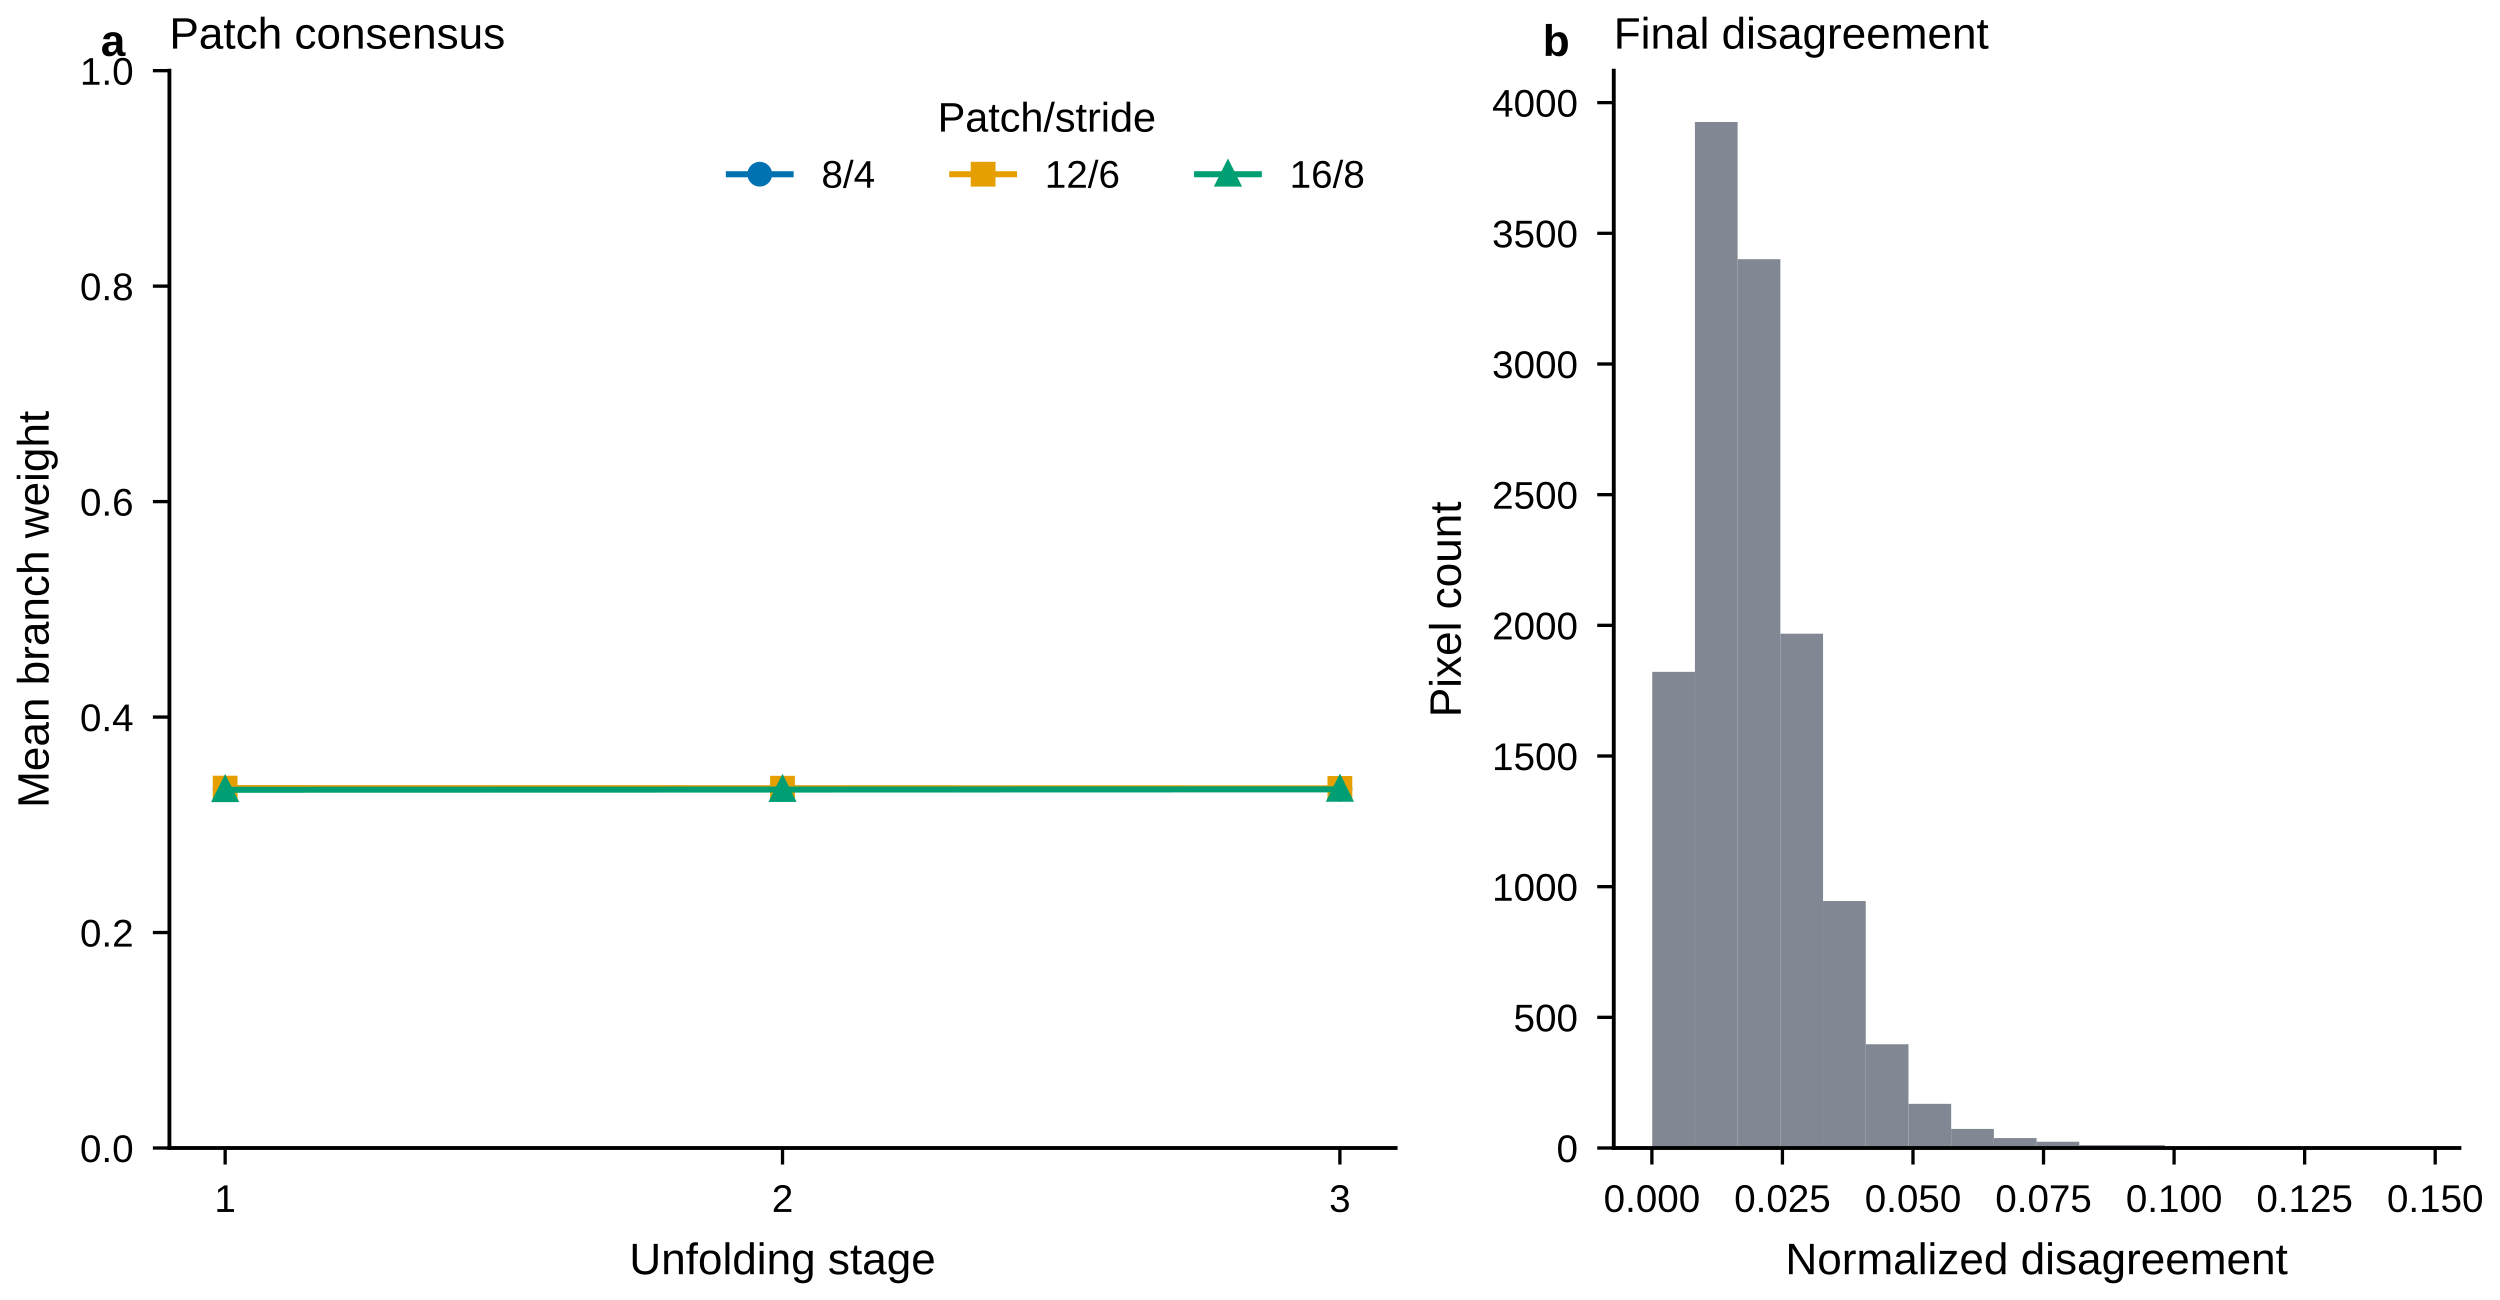
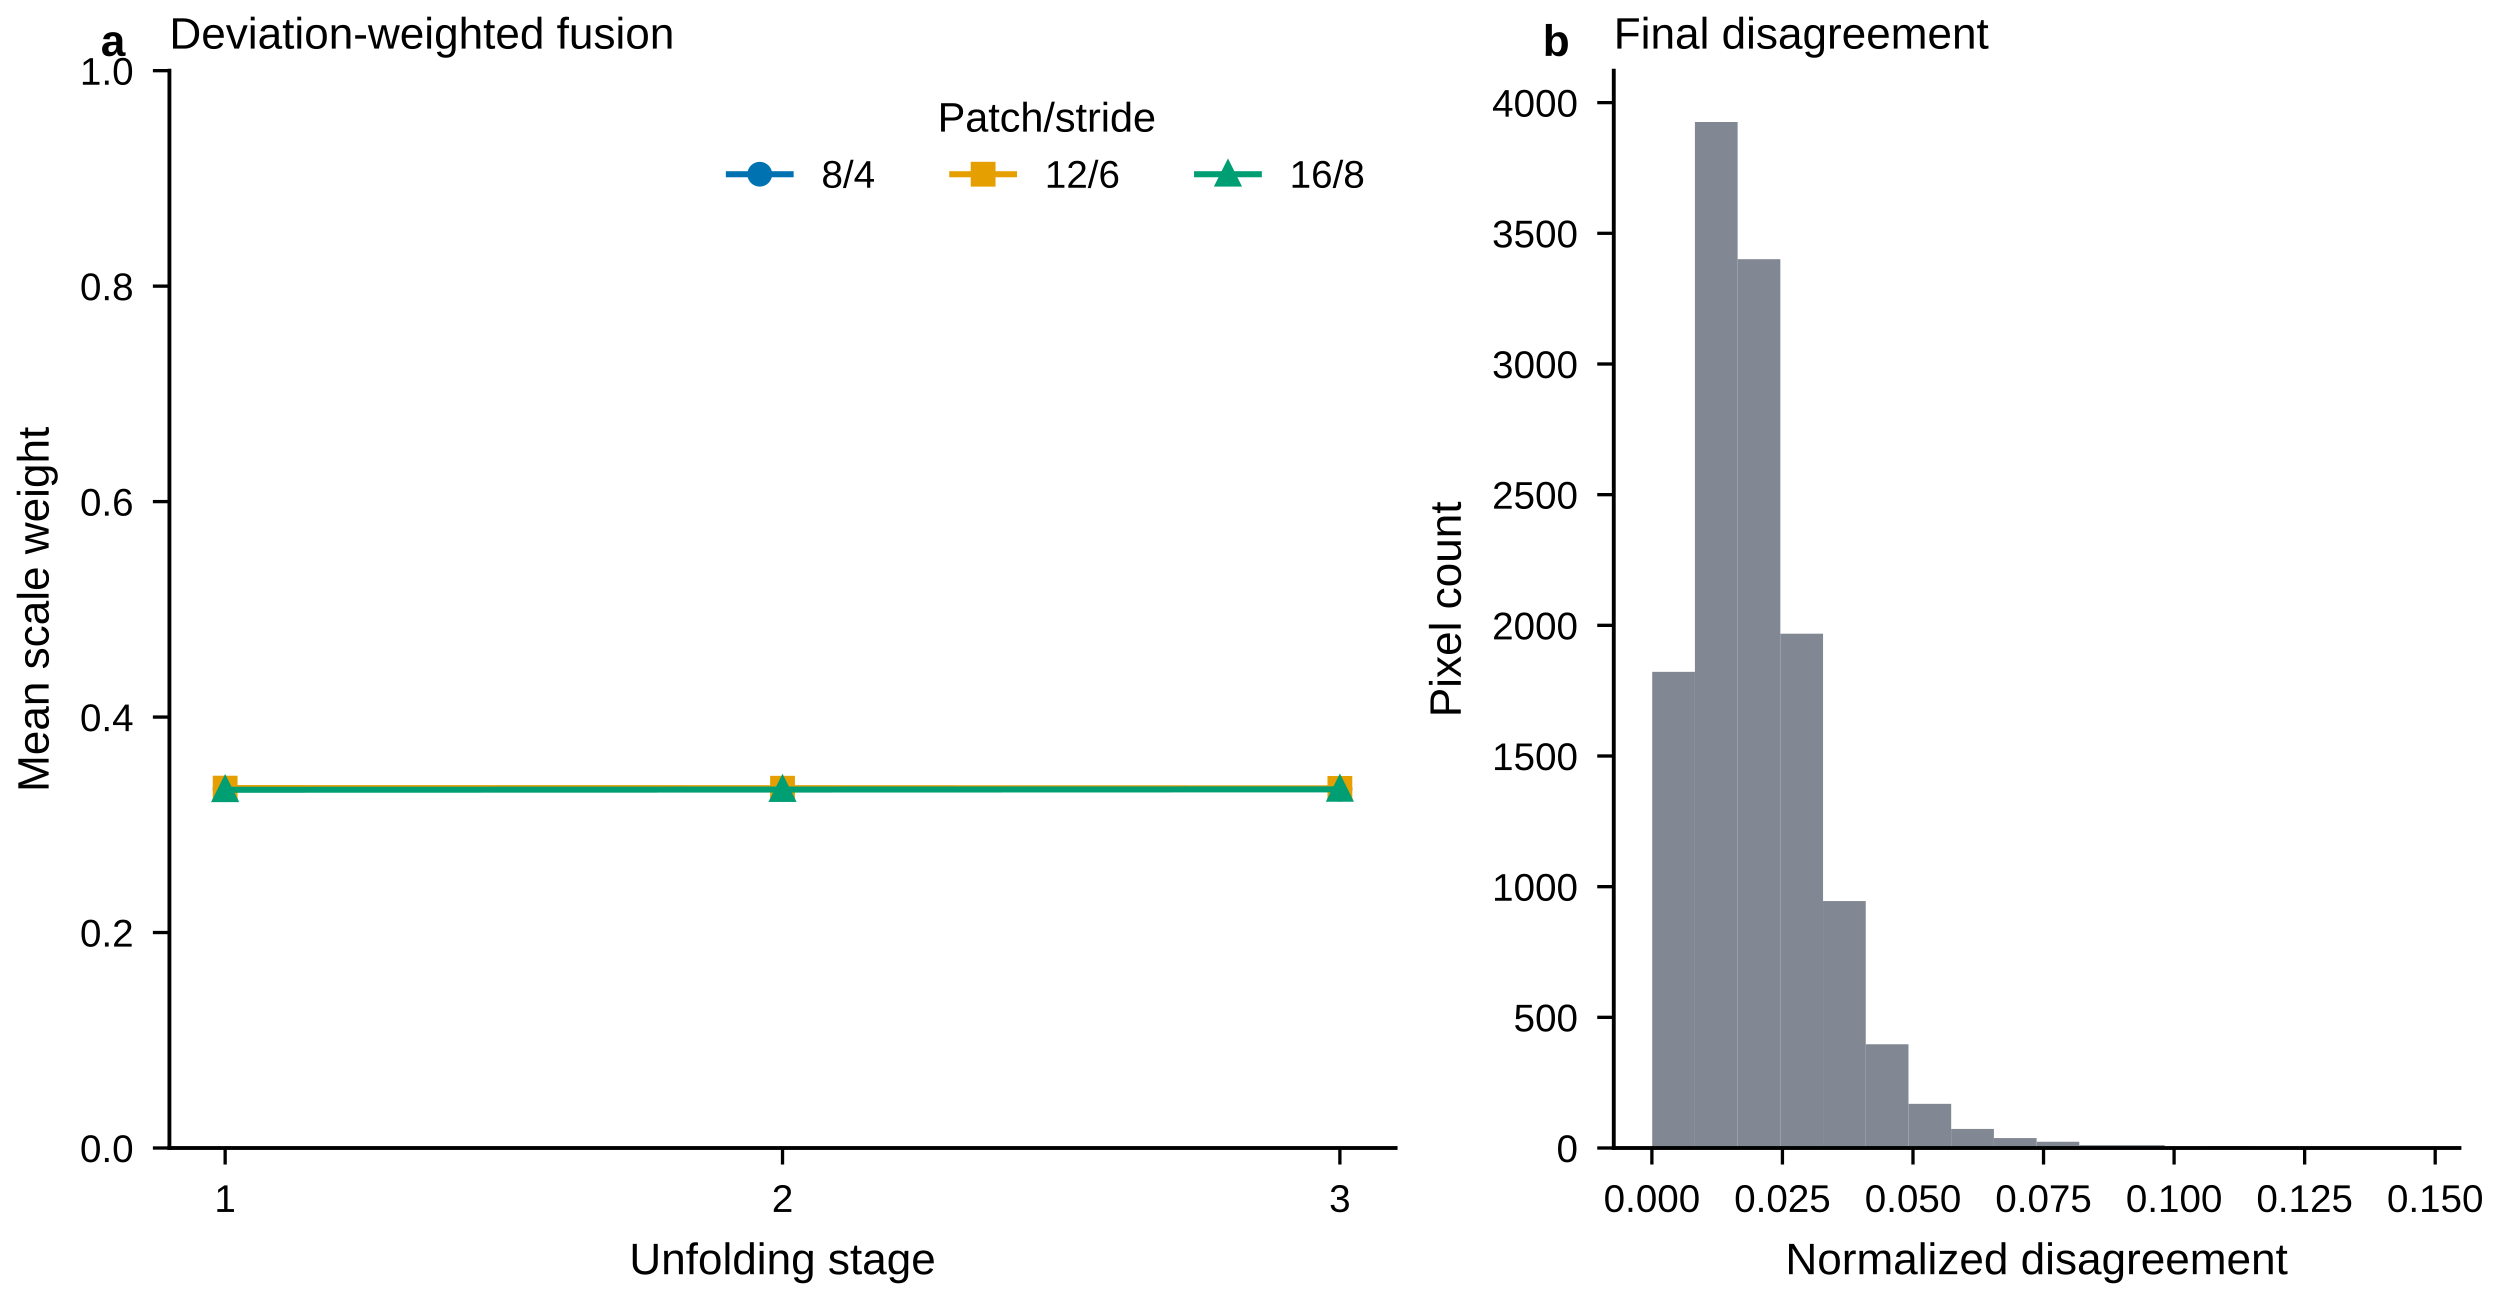
<svg xmlns="http://www.w3.org/2000/svg" xmlns:xlink="http://www.w3.org/1999/xlink" width="453.6pt" height="235.872pt" viewBox="0 0 453.6 235.872" version="1.1">
  <defs>
    <style type="text/css">*{stroke-linejoin: round; stroke-linecap: butt}</style>
  </defs>
  <g id="figure_1">
    <g id="patch_1">
-       <path d="M 0 235.872  L 453.6 235.872  L 453.6 0  L 0 0  z " style="fill: #ffffff" />
+       <path d="M 0 235.872 L 453.6 235.872 L 453.6 0 L 0 0 z " style="fill: #ffffff" />
    </g>
    <g id="axes_1">
      <g id="patch_2">
-         <path d="M 30.738 208.294  L 253.223 208.294  L 253.223 12.824  L 30.738 12.824  z " style="fill: #ffffff" />
+         <path d="M 30.738 208.294 L 253.223 208.294 L 253.223 12.824 L 30.738 12.824 z " style="fill: #ffffff" />
      </g>
      <g id="matplotlib.axis_1">
        <g id="xtick_1">
          <g id="line2d_1">
            <defs>
-               <path id="m55aee9050f" d="M 0 0  L 0 3  " style="stroke: #000000; stroke-width: 0.6" />
+               <path id="m255bd01021" d="M 0 0 L 0 3 " style="stroke: #000000; stroke-width: 0.6" />
            </defs>
            <g>
-               <use xlink:href="#m55aee9050f" x="40.851" y="208.294" style="stroke: #000000; stroke-width: 0.6" />
+               <use xlink:href="#m255bd01021" x="40.851" y="208.294" style="stroke: #000000; stroke-width: 0.6" />
            </g>
          </g>
          <g id="text_1">
            <text style="font-size: 7px; font-family: 'Arial', 'Helvetica', 'DejaVu Sans', sans-serif; text-anchor: middle" x="40.851" y="219.891" transform="rotate(-0 40.85116 219.8906)">1</text>
          </g>
        </g>
        <g id="xtick_2">
          <g id="line2d_2">
            <g>
-               <use xlink:href="#m55aee9050f" x="141.981" y="208.294" style="stroke: #000000; stroke-width: 0.6" />
+               <use xlink:href="#m255bd01021" x="141.981" y="208.294" style="stroke: #000000; stroke-width: 0.6" />
            </g>
          </g>
          <g id="text_2">
            <text style="font-size: 7px; font-family: 'Arial', 'Helvetica', 'DejaVu Sans', sans-serif; text-anchor: middle" x="141.981" y="219.891" transform="rotate(-0 141.9807 219.8906)">2</text>
          </g>
        </g>
        <g id="xtick_3">
          <g id="line2d_3">
            <g>
-               <use xlink:href="#m55aee9050f" x="243.11" y="208.294" style="stroke: #000000; stroke-width: 0.6" />
+               <use xlink:href="#m255bd01021" x="243.11" y="208.294" style="stroke: #000000; stroke-width: 0.6" />
            </g>
          </g>
          <g id="text_3">
            <text style="font-size: 7px; font-family: 'Arial', 'Helvetica', 'DejaVu Sans', sans-serif; text-anchor: middle" x="243.11" y="219.891" transform="rotate(-0 243.1102 219.8906)">3</text>
          </g>
        </g>
        <g id="text_4">
          <text style="font-size: 8px; font-family: 'Arial', 'Helvetica', 'DejaVu Sans', sans-serif; text-anchor: middle" x="141.981" y="231.188" transform="rotate(-0 141.9807 231.188)">Unfolding stage</text>
        </g>
      </g>
      <g id="matplotlib.axis_2">
        <g id="ytick_1">
          <g id="line2d_4">
            <defs>
-               <path id="m6688499bc4" d="M 0 0  L -3 0  " style="stroke: #000000; stroke-width: 0.6" />
+               <path id="m4dd7beddcb" d="M 0 0 L -3 0 " style="stroke: #000000; stroke-width: 0.6" />
            </defs>
            <g>
-               <use xlink:href="#m6688499bc4" x="30.738" y="208.294" style="stroke: #000000; stroke-width: 0.6" />
+               <use xlink:href="#m4dd7beddcb" x="30.738" y="208.294" style="stroke: #000000; stroke-width: 0.6" />
            </g>
          </g>
          <g id="text_5">
            <text style="font-size: 7px; font-family: 'Arial', 'Helvetica', 'DejaVu Sans', sans-serif; text-anchor: end" x="24.238" y="210.843" transform="rotate(-0 24.23821 210.8426)">0.0</text>
          </g>
        </g>
        <g id="ytick_2">
          <g id="line2d_5">
            <g>
-               <use xlink:href="#m6688499bc4" x="30.738" y="169.2" style="stroke: #000000; stroke-width: 0.6" />
+               <use xlink:href="#m4dd7beddcb" x="30.738" y="169.2" style="stroke: #000000; stroke-width: 0.6" />
            </g>
          </g>
          <g id="text_6">
            <text style="font-size: 7px; font-family: 'Arial', 'Helvetica', 'DejaVu Sans', sans-serif; text-anchor: end" x="24.238" y="171.749" transform="rotate(-0 24.23821 171.7486)">0.2</text>
          </g>
        </g>
        <g id="ytick_3">
          <g id="line2d_6">
            <g>
-               <use xlink:href="#m6688499bc4" x="30.738" y="130.106" style="stroke: #000000; stroke-width: 0.6" />
+               <use xlink:href="#m4dd7beddcb" x="30.738" y="130.106" style="stroke: #000000; stroke-width: 0.6" />
            </g>
          </g>
          <g id="text_7">
            <text style="font-size: 7px; font-family: 'Arial', 'Helvetica', 'DejaVu Sans', sans-serif; text-anchor: end" x="24.238" y="132.655" transform="rotate(-0 24.23821 132.6546)">0.4</text>
          </g>
        </g>
        <g id="ytick_4">
          <g id="line2d_7">
            <g>
-               <use xlink:href="#m6688499bc4" x="30.738" y="91.012" style="stroke: #000000; stroke-width: 0.6" />
+               <use xlink:href="#m4dd7beddcb" x="30.738" y="91.012" style="stroke: #000000; stroke-width: 0.6" />
            </g>
          </g>
          <g id="text_8">
            <text style="font-size: 7px; font-family: 'Arial', 'Helvetica', 'DejaVu Sans', sans-serif; text-anchor: end" x="24.238" y="93.561" transform="rotate(-0 24.23821 93.56055)">0.6</text>
          </g>
        </g>
        <g id="ytick_5">
          <g id="line2d_8">
            <g>
-               <use xlink:href="#m6688499bc4" x="30.738" y="51.918" style="stroke: #000000; stroke-width: 0.6" />
+               <use xlink:href="#m4dd7beddcb" x="30.738" y="51.918" style="stroke: #000000; stroke-width: 0.6" />
            </g>
          </g>
          <g id="text_9">
            <text style="font-size: 7px; font-family: 'Arial', 'Helvetica', 'DejaVu Sans', sans-serif; text-anchor: end" x="24.238" y="54.467" transform="rotate(-0 24.23821 54.46655)">0.8</text>
          </g>
        </g>
        <g id="ytick_6">
          <g id="line2d_9">
            <g>
-               <use xlink:href="#m6688499bc4" x="30.738" y="12.824" style="stroke: #000000; stroke-width: 0.6" />
+               <use xlink:href="#m4dd7beddcb" x="30.738" y="12.824" style="stroke: #000000; stroke-width: 0.6" />
            </g>
          </g>
          <g id="text_10">
            <text style="font-size: 7px; font-family: 'Arial', 'Helvetica', 'DejaVu Sans', sans-serif; text-anchor: end" x="24.238" y="15.373" transform="rotate(-0 24.23821 15.37255)">1.0</text>
          </g>
        </g>
        <g id="text_11">
-           <text style="font-size: 8px; font-family: 'Arial', 'Helvetica', 'DejaVu Sans', sans-serif; text-anchor: middle" x="8.824" y="110.559" transform="rotate(-90 8.824459 110.5595)">Mean branch weight</text>
+           <text style="font-size: 8px; font-family: 'Arial', 'Helvetica', 'DejaVu Sans', sans-serif; text-anchor: middle" x="8.824" y="110.559" transform="rotate(-90 8.824459 110.5595)">Mean scale weight</text>
        </g>
      </g>
      <g id="line2d_10">
-         <path d="M 40.851 143.122  L 141.981 143.143  L 243.11 143.153  " clip-path="url(#p6f4a858daa)" style="fill: none; stroke: #0072b2; stroke-width: 1.1; stroke-linecap: square" />
+         <path d="M 40.851 143.122 L 141.981 143.143 L 243.11 143.153 " clip-path="url(#p43cc44efb7)" style="fill: none; stroke: #0072b2; stroke-width: 1.1; stroke-linecap: square" />
        <defs>
-           <path id="m2706cd78dd" d="M 0 1.75  C 0.464 1.75 0.909 1.566 1.237 1.237  C 1.566 0.909 1.75 0.464 1.75 0  C 1.75 -0.464 1.566 -0.909 1.237 -1.237  C 0.909 -1.566 0.464 -1.75 0 -1.75  C -0.464 -1.75 -0.909 -1.566 -1.237 -1.237  C -1.566 -0.909 -1.75 -0.464 -1.75 0  C -1.75 0.464 -1.566 0.909 -1.237 1.237  C -0.909 1.566 -0.464 1.75 0 1.75  z " style="stroke: #0072b2" />
+           <path id="md9ca6fac15" d="M 0 1.75 C 0.464 1.75 0.909 1.566 1.237 1.237 C 1.566 0.909 1.75 0.464 1.75 0 C 1.75 -0.464 1.566 -0.909 1.237 -1.237 C 0.909 -1.566 0.464 -1.75 0 -1.75 C -0.464 -1.75 -0.909 -1.566 -1.237 -1.237 C -1.566 -0.909 -1.75 -0.464 -1.75 0 C -1.75 0.464 -1.566 0.909 -1.237 1.237 C -0.909 1.566 -0.464 1.75 0 1.75 z " style="stroke: #0072b2" />
        </defs>
-         <g clip-path="url(#p6f4a858daa)">
-           <use xlink:href="#m2706cd78dd" x="40.851" y="143.122" style="fill: #0072b2; stroke: #0072b2" />
-           <use xlink:href="#m2706cd78dd" x="141.981" y="143.143" style="fill: #0072b2; stroke: #0072b2" />
-           <use xlink:href="#m2706cd78dd" x="243.11" y="143.153" style="fill: #0072b2; stroke: #0072b2" />
+         <g clip-path="url(#p43cc44efb7)">
+           <use xlink:href="#md9ca6fac15" x="40.851" y="143.122" style="fill: #0072b2; stroke: #0072b2" />
+           <use xlink:href="#md9ca6fac15" x="141.981" y="143.143" style="fill: #0072b2; stroke: #0072b2" />
+           <use xlink:href="#md9ca6fac15" x="243.11" y="143.153" style="fill: #0072b2; stroke: #0072b2" />
        </g>
      </g>
      <g id="line2d_11">
-         <path d="M 40.851 142.996  L 141.981 143.014  L 243.11 143.043  " clip-path="url(#p6f4a858daa)" style="fill: none; stroke: #e69f00; stroke-width: 1.1; stroke-linecap: square" />
+         <path d="M 40.851 142.996 L 141.981 143.014 L 243.11 143.043 " clip-path="url(#p43cc44efb7)" style="fill: none; stroke: #e69f00; stroke-width: 1.1; stroke-linecap: square" />
        <defs>
-           <path id="m4f323bee2e" d="M -1.75 1.75  L 1.75 1.75  L 1.75 -1.75  L -1.75 -1.75  z " style="stroke: #e69f00; stroke-linejoin: miter" />
+           <path id="m8fad83a097" d="M -1.75 1.75 L 1.75 1.75 L 1.75 -1.75 L -1.75 -1.75 z " style="stroke: #e69f00; stroke-linejoin: miter" />
        </defs>
-         <g clip-path="url(#p6f4a858daa)">
-           <use xlink:href="#m4f323bee2e" x="40.851" y="142.996" style="fill: #e69f00; stroke: #e69f00; stroke-linejoin: miter" />
-           <use xlink:href="#m4f323bee2e" x="141.981" y="143.014" style="fill: #e69f00; stroke: #e69f00; stroke-linejoin: miter" />
-           <use xlink:href="#m4f323bee2e" x="243.11" y="143.043" style="fill: #e69f00; stroke: #e69f00; stroke-linejoin: miter" />
+         <g clip-path="url(#p43cc44efb7)">
+           <use xlink:href="#m8fad83a097" x="40.851" y="142.996" style="fill: #e69f00; stroke: #e69f00; stroke-linejoin: miter" />
+           <use xlink:href="#m8fad83a097" x="141.981" y="143.014" style="fill: #e69f00; stroke: #e69f00; stroke-linejoin: miter" />
+           <use xlink:href="#m8fad83a097" x="243.11" y="143.043" style="fill: #e69f00; stroke: #e69f00; stroke-linejoin: miter" />
        </g>
      </g>
      <g id="line2d_12">
-         <path d="M 40.851 143.295  L 141.981 143.257  L 243.11 143.217  " clip-path="url(#p6f4a858daa)" style="fill: none; stroke: #009e73; stroke-width: 1.1; stroke-linecap: square" />
+         <path d="M 40.851 143.295 L 141.981 143.257 L 243.11 143.217 " clip-path="url(#p43cc44efb7)" style="fill: none; stroke: #009e73; stroke-width: 1.1; stroke-linecap: square" />
        <defs>
-           <path id="m06a6332b12" d="M 0 -1.75  L -1.75 1.75  L 1.75 1.75  z " style="stroke: #009e73; stroke-linejoin: miter" />
+           <path id="m6a9df90374" d="M 0 -1.75 L -1.75 1.75 L 1.75 1.75 z " style="stroke: #009e73; stroke-linejoin: miter" />
        </defs>
-         <g clip-path="url(#p6f4a858daa)">
-           <use xlink:href="#m06a6332b12" x="40.851" y="143.295" style="fill: #009e73; stroke: #009e73; stroke-linejoin: miter" />
-           <use xlink:href="#m06a6332b12" x="141.981" y="143.257" style="fill: #009e73; stroke: #009e73; stroke-linejoin: miter" />
-           <use xlink:href="#m06a6332b12" x="243.11" y="143.217" style="fill: #009e73; stroke: #009e73; stroke-linejoin: miter" />
+         <g clip-path="url(#p43cc44efb7)">
+           <use xlink:href="#m6a9df90374" x="40.851" y="143.295" style="fill: #009e73; stroke: #009e73; stroke-linejoin: miter" />
+           <use xlink:href="#m6a9df90374" x="141.981" y="143.257" style="fill: #009e73; stroke: #009e73; stroke-linejoin: miter" />
+           <use xlink:href="#m6a9df90374" x="243.11" y="143.217" style="fill: #009e73; stroke: #009e73; stroke-linejoin: miter" />
        </g>
      </g>
      <g id="patch_3">
-         <path d="M 30.738 208.294  L 30.738 12.824  " style="fill: none; stroke: #000000; stroke-width: 0.7; stroke-linejoin: miter; stroke-linecap: square" />
+         <path d="M 30.738 208.294 L 30.738 12.824 " style="fill: none; stroke: #000000; stroke-width: 0.7; stroke-linejoin: miter; stroke-linecap: square" />
      </g>
      <g id="patch_4">
-         <path d="M 30.738 208.294  L 253.223 208.294  " style="fill: none; stroke: #000000; stroke-width: 0.7; stroke-linejoin: miter; stroke-linecap: square" />
+         <path d="M 30.738 208.294 L 253.223 208.294 " style="fill: none; stroke: #000000; stroke-width: 0.7; stroke-linejoin: miter; stroke-linecap: square" />
      </g>
      <g id="text_12">
        <text style="font-weight: 700; font-size: 8px; font-family: 'Arial', 'Helvetica', 'DejaVu Sans', sans-serif; text-anchor: end" x="22.738" y="10.141" transform="rotate(-0 22.73821 10.14086)">a</text>
      </g>
      <g id="text_13">
-         <text style="font-size: 8px; font-family: 'Arial', 'Helvetica', 'DejaVu Sans', sans-serif; text-anchor: start" x="30.738" y="8.824" transform="rotate(-0 30.73821 8.824459)">Patch consensus</text>
+         <text style="font-size: 8px; font-family: 'Arial', 'Helvetica', 'DejaVu Sans', sans-serif; text-anchor: start" x="30.738" y="8.824" transform="rotate(-0 30.73821 8.824459)">Deviation-weighted fusion</text>
      </g>
      <g id="legend_1">
        <g id="text_14">
          <text style="font-size: 7.5px; font-family: 'Arial', 'Helvetica', 'DejaVu Sans', sans-serif; text-anchor: start" x="170.135" y="23.885" transform="rotate(-0 170.1355 23.88466)">Patch/stride</text>
        </g>
        <g id="line2d_13">
-           <path d="M 132.248 31.609  L 137.848 31.609  L 143.448 31.609  " style="fill: none; stroke: #0072b2; stroke-width: 1.1; stroke-linecap: square" />
+           <path d="M 132.248 31.609 L 137.848 31.609 L 143.448 31.609 " style="fill: none; stroke: #0072b2; stroke-width: 1.1; stroke-linecap: square" />
          <g>
-             <use xlink:href="#m2706cd78dd" x="137.848" y="31.609" style="fill: #0072b2; stroke: #0072b2" />
+             <use xlink:href="#md9ca6fac15" x="137.848" y="31.609" style="fill: #0072b2; stroke: #0072b2" />
          </g>
        </g>
        <g id="text_15">
          <text style="font-size: 7px; font-family: 'Arial', 'Helvetica', 'DejaVu Sans', sans-serif; text-anchor: start" x="149.048" y="34.059" transform="rotate(-0 149.0478 34.05922)">8/4</text>
        </g>
        <g id="line2d_14">
-           <path d="M 172.778 31.609  L 178.378 31.609  L 183.978 31.609  " style="fill: none; stroke: #e69f00; stroke-width: 1.1; stroke-linecap: square" />
+           <path d="M 172.778 31.609 L 178.378 31.609 L 183.978 31.609 " style="fill: none; stroke: #e69f00; stroke-width: 1.1; stroke-linecap: square" />
          <g>
-             <use xlink:href="#m4f323bee2e" x="178.378" y="31.609" style="fill: #e69f00; stroke: #e69f00; stroke-linejoin: miter" />
+             <use xlink:href="#m8fad83a097" x="178.378" y="31.609" style="fill: #e69f00; stroke: #e69f00; stroke-linejoin: miter" />
          </g>
        </g>
        <g id="text_16">
          <text style="font-size: 7px; font-family: 'Arial', 'Helvetica', 'DejaVu Sans', sans-serif; text-anchor: start" x="189.578" y="34.059" transform="rotate(-0 189.5778 34.05922)">12/6</text>
        </g>
        <g id="line2d_15">
-           <path d="M 217.2 31.609  L 222.8 31.609  L 228.4 31.609  " style="fill: none; stroke: #009e73; stroke-width: 1.1; stroke-linecap: square" />
+           <path d="M 217.2 31.609 L 222.8 31.609 L 228.4 31.609 " style="fill: none; stroke: #009e73; stroke-width: 1.1; stroke-linecap: square" />
          <g>
-             <use xlink:href="#m06a6332b12" x="222.8" y="31.609" style="fill: #009e73; stroke: #009e73; stroke-linejoin: miter" />
+             <use xlink:href="#m6a9df90374" x="222.8" y="31.609" style="fill: #009e73; stroke: #009e73; stroke-linejoin: miter" />
          </g>
        </g>
        <g id="text_17">
          <text style="font-size: 7px; font-family: 'Arial', 'Helvetica', 'DejaVu Sans', sans-serif; text-anchor: start" x="234" y="34.059" transform="rotate(-0 234.0005 34.05922)">16/8</text>
        </g>
      </g>
    </g>
    <g id="axes_2">
      <g id="patch_5">
-         <path d="M 292.802 208.294  L 446.24 208.294  L 446.24 12.824  L 292.802 12.824  z " style="fill: #ffffff" />
+         <path d="M 292.802 208.294 L 446.24 208.294 L 446.24 12.824 L 292.802 12.824 z " style="fill: #ffffff" />
      </g>
      <g id="patch_6">
-         <path d="M 299.777 208.294  L 307.526 208.294  L 307.526 121.899  L 299.777 121.899  z " clip-path="url(#p183a2082d5)" style="fill: #6b7280; opacity: 0.85" />
+         <path d="M 299.777 208.294 L 307.526 208.294 L 307.526 121.899 L 299.777 121.899 z " clip-path="url(#pf212dbcebd)" style="fill: #6b7280; opacity: 0.85" />
      </g>
      <g id="patch_7">
-         <path d="M 307.526 208.294  L 315.275 208.294  L 315.275 22.133  L 307.526 22.133  z " clip-path="url(#p183a2082d5)" style="fill: #6b7280; opacity: 0.85" />
+         <path d="M 307.526 208.294 L 315.275 208.294 L 315.275 22.133 L 307.526 22.133 z " clip-path="url(#pf212dbcebd)" style="fill: #6b7280; opacity: 0.85" />
      </g>
      <g id="patch_8">
-         <path d="M 315.275 208.294  L 323.025 208.294  L 323.025 47.027  L 315.275 47.027  z " clip-path="url(#p183a2082d5)" style="fill: #6b7280; opacity: 0.85" />
+         <path d="M 315.275 208.294 L 323.025 208.294 L 323.025 47.027 L 315.275 47.027 z " clip-path="url(#pf212dbcebd)" style="fill: #6b7280; opacity: 0.85" />
      </g>
      <g id="patch_9">
-         <path d="M 323.025 208.294  L 330.774 208.294  L 330.774 114.976  L 323.025 114.976  z " clip-path="url(#p183a2082d5)" style="fill: #6b7280; opacity: 0.85" />
+         <path d="M 323.025 208.294 L 330.774 208.294 L 330.774 114.976 L 323.025 114.976 z " clip-path="url(#pf212dbcebd)" style="fill: #6b7280; opacity: 0.85" />
      </g>
      <g id="patch_10">
-         <path d="M 330.774 208.294  L 338.523 208.294  L 338.523 163.485  L 330.774 163.485  z " clip-path="url(#p183a2082d5)" style="fill: #6b7280; opacity: 0.85" />
+         <path d="M 330.774 208.294 L 338.523 208.294 L 338.523 163.485 L 330.774 163.485 z " clip-path="url(#pf212dbcebd)" style="fill: #6b7280; opacity: 0.85" />
      </g>
      <g id="patch_11">
-         <path d="M 338.523 208.294  L 346.273 208.294  L 346.273 189.47  L 338.523 189.47  z " clip-path="url(#p183a2082d5)" style="fill: #6b7280; opacity: 0.85" />
+         <path d="M 338.523 208.294 L 346.273 208.294 L 346.273 189.47 L 338.523 189.47 z " clip-path="url(#pf212dbcebd)" style="fill: #6b7280; opacity: 0.85" />
      </g>
      <g id="patch_12">
-         <path d="M 346.273 208.294  L 354.022 208.294  L 354.022 200.281  L 346.273 200.281  z " clip-path="url(#p183a2082d5)" style="fill: #6b7280; opacity: 0.85" />
+         <path d="M 346.273 208.294 L 354.022 208.294 L 354.022 200.281 L 346.273 200.281 z " clip-path="url(#pf212dbcebd)" style="fill: #6b7280; opacity: 0.85" />
      </g>
      <g id="patch_13">
-         <path d="M 354.022 208.294  L 361.772 208.294  L 361.772 204.833  L 354.022 204.833  z " clip-path="url(#p183a2082d5)" style="fill: #6b7280; opacity: 0.85" />
+         <path d="M 354.022 208.294 L 361.772 208.294 L 361.772 204.833 L 354.022 204.833 z " clip-path="url(#pf212dbcebd)" style="fill: #6b7280; opacity: 0.85" />
      </g>
      <g id="patch_14">
-         <path d="M 361.772 208.294  L 369.521 208.294  L 369.521 206.493  L 361.772 206.493  z " clip-path="url(#p183a2082d5)" style="fill: #6b7280; opacity: 0.85" />
+         <path d="M 361.772 208.294 L 369.521 208.294 L 369.521 206.493 L 361.772 206.493 z " clip-path="url(#pf212dbcebd)" style="fill: #6b7280; opacity: 0.85" />
      </g>
      <g id="patch_15">
-         <path d="M 369.521 208.294  L 377.27 208.294  L 377.27 207.156  L 369.521 207.156  z " clip-path="url(#p183a2082d5)" style="fill: #6b7280; opacity: 0.85" />
+         <path d="M 369.521 208.294 L 377.27 208.294 L 377.27 207.156 L 369.521 207.156 z " clip-path="url(#pf212dbcebd)" style="fill: #6b7280; opacity: 0.85" />
      </g>
      <g id="patch_16">
-         <path d="M 377.27 208.294  L 385.02 208.294  L 385.02 207.773  L 377.27 207.773  z " clip-path="url(#p183a2082d5)" style="fill: #6b7280; opacity: 0.85" />
+         <path d="M 377.27 208.294 L 385.02 208.294 L 385.02 207.773 L 377.27 207.773 z " clip-path="url(#pf212dbcebd)" style="fill: #6b7280; opacity: 0.85" />
      </g>
      <g id="patch_17">
-         <path d="M 385.02 208.294  L 392.769 208.294  L 392.769 207.773  L 385.02 207.773  z " clip-path="url(#p183a2082d5)" style="fill: #6b7280; opacity: 0.85" />
+         <path d="M 385.02 208.294 L 392.769 208.294 L 392.769 207.773 L 385.02 207.773 z " clip-path="url(#pf212dbcebd)" style="fill: #6b7280; opacity: 0.85" />
      </g>
      <g id="patch_18">
-         <path d="M 392.769 208.294  L 400.519 208.294  L 400.519 208.105  L 392.769 208.105  z " clip-path="url(#p183a2082d5)" style="fill: #6b7280; opacity: 0.85" />
+         <path d="M 392.769 208.294 L 400.519 208.294 L 400.519 208.105 L 392.769 208.105 z " clip-path="url(#pf212dbcebd)" style="fill: #6b7280; opacity: 0.85" />
      </g>
      <g id="patch_19">
-         <path d="M 400.519 208.294  L 408.268 208.294  L 408.268 208.01  L 400.519 208.01  z " clip-path="url(#p183a2082d5)" style="fill: #6b7280; opacity: 0.85" />
+         <path d="M 400.519 208.294 L 408.268 208.294 L 408.268 208.01 L 400.519 208.01 z " clip-path="url(#pf212dbcebd)" style="fill: #6b7280; opacity: 0.85" />
      </g>
      <g id="patch_20">
-         <path d="M 408.268 208.294  L 416.017 208.294  L 416.017 208.152  L 408.268 208.152  z " clip-path="url(#p183a2082d5)" style="fill: #6b7280; opacity: 0.85" />
+         <path d="M 408.268 208.294 L 416.017 208.294 L 416.017 208.152 L 408.268 208.152 z " clip-path="url(#pf212dbcebd)" style="fill: #6b7280; opacity: 0.85" />
      </g>
      <g id="patch_21">
-         <path d="M 416.017 208.294  L 423.767 208.294  L 423.767 208.247  L 416.017 208.247  z " clip-path="url(#p183a2082d5)" style="fill: #6b7280; opacity: 0.85" />
+         <path d="M 416.017 208.294 L 423.767 208.294 L 423.767 208.247 L 416.017 208.247 z " clip-path="url(#pf212dbcebd)" style="fill: #6b7280; opacity: 0.85" />
      </g>
      <g id="patch_22">
-         <path d="M 423.767 208.294  L 431.516 208.294  L 431.516 208.294  L 423.767 208.294  z " clip-path="url(#p183a2082d5)" style="fill: #6b7280; opacity: 0.85" />
+         <path d="M 423.767 208.294 L 431.516 208.294 L 431.516 208.294 L 423.767 208.294 z " clip-path="url(#pf212dbcebd)" style="fill: #6b7280; opacity: 0.85" />
      </g>
      <g id="patch_23">
-         <path d="M 431.516 208.294  L 439.266 208.294  L 439.266 208.247  L 431.516 208.247  z " clip-path="url(#p183a2082d5)" style="fill: #6b7280; opacity: 0.85" />
+         <path d="M 431.516 208.294 L 439.266 208.294 L 439.266 208.247 L 431.516 208.247 z " clip-path="url(#pf212dbcebd)" style="fill: #6b7280; opacity: 0.85" />
      </g>
      <g id="matplotlib.axis_3">
        <g id="xtick_4">
          <g id="line2d_16">
            <g>
-               <use xlink:href="#m55aee9050f" x="299.718" y="208.294" style="stroke: #000000; stroke-width: 0.6" />
+               <use xlink:href="#m255bd01021" x="299.718" y="208.294" style="stroke: #000000; stroke-width: 0.6" />
            </g>
          </g>
          <g id="text_18">
            <text style="font-size: 7px; font-family: 'Arial', 'Helvetica', 'DejaVu Sans', sans-serif; text-anchor: middle" x="299.718" y="219.891" transform="rotate(-0 299.7178 219.8906)">0.000</text>
          </g>
        </g>
        <g id="xtick_5">
          <g id="line2d_17">
            <g>
-               <use xlink:href="#m55aee9050f" x="323.405" y="208.294" style="stroke: #000000; stroke-width: 0.6" />
+               <use xlink:href="#m255bd01021" x="323.405" y="208.294" style="stroke: #000000; stroke-width: 0.6" />
            </g>
          </g>
          <g id="text_19">
            <text style="font-size: 7px; font-family: 'Arial', 'Helvetica', 'DejaVu Sans', sans-serif; text-anchor: middle" x="323.405" y="219.891" transform="rotate(-0 323.4051 219.8906)">0.025</text>
          </g>
        </g>
        <g id="xtick_6">
          <g id="line2d_18">
            <g>
-               <use xlink:href="#m55aee9050f" x="347.092" y="208.294" style="stroke: #000000; stroke-width: 0.6" />
+               <use xlink:href="#m255bd01021" x="347.092" y="208.294" style="stroke: #000000; stroke-width: 0.6" />
            </g>
          </g>
          <g id="text_20">
            <text style="font-size: 7px; font-family: 'Arial', 'Helvetica', 'DejaVu Sans', sans-serif; text-anchor: middle" x="347.092" y="219.891" transform="rotate(-0 347.0924 219.8906)">0.050</text>
          </g>
        </g>
        <g id="xtick_7">
          <g id="line2d_19">
            <g>
-               <use xlink:href="#m55aee9050f" x="370.78" y="208.294" style="stroke: #000000; stroke-width: 0.6" />
+               <use xlink:href="#m255bd01021" x="370.78" y="208.294" style="stroke: #000000; stroke-width: 0.6" />
            </g>
          </g>
          <g id="text_21">
            <text style="font-size: 7px; font-family: 'Arial', 'Helvetica', 'DejaVu Sans', sans-serif; text-anchor: middle" x="370.78" y="219.891" transform="rotate(-0 370.7797 219.8906)">0.075</text>
          </g>
        </g>
        <g id="xtick_8">
          <g id="line2d_20">
            <g>
-               <use xlink:href="#m55aee9050f" x="394.467" y="208.294" style="stroke: #000000; stroke-width: 0.6" />
+               <use xlink:href="#m255bd01021" x="394.467" y="208.294" style="stroke: #000000; stroke-width: 0.6" />
            </g>
          </g>
          <g id="text_22">
            <text style="font-size: 7px; font-family: 'Arial', 'Helvetica', 'DejaVu Sans', sans-serif; text-anchor: middle" x="394.467" y="219.891" transform="rotate(-0 394.467 219.8906)">0.100</text>
          </g>
        </g>
        <g id="xtick_9">
          <g id="line2d_21">
            <g>
-               <use xlink:href="#m55aee9050f" x="418.154" y="208.294" style="stroke: #000000; stroke-width: 0.6" />
+               <use xlink:href="#m255bd01021" x="418.154" y="208.294" style="stroke: #000000; stroke-width: 0.6" />
            </g>
          </g>
          <g id="text_23">
            <text style="font-size: 7px; font-family: 'Arial', 'Helvetica', 'DejaVu Sans', sans-serif; text-anchor: middle" x="418.154" y="219.891" transform="rotate(-0 418.1543 219.8906)">0.125</text>
          </g>
        </g>
        <g id="xtick_10">
          <g id="line2d_22">
            <g>
-               <use xlink:href="#m55aee9050f" x="441.842" y="208.294" style="stroke: #000000; stroke-width: 0.6" />
+               <use xlink:href="#m255bd01021" x="441.842" y="208.294" style="stroke: #000000; stroke-width: 0.6" />
            </g>
          </g>
          <g id="text_24">
            <text style="font-size: 7px; font-family: 'Arial', 'Helvetica', 'DejaVu Sans', sans-serif; text-anchor: middle" x="441.842" y="219.891" transform="rotate(-0 441.8416 219.8906)">0.150</text>
          </g>
        </g>
        <g id="text_25">
          <text style="font-size: 8px; font-family: 'Arial', 'Helvetica', 'DejaVu Sans', sans-serif; text-anchor: middle" x="369.521" y="231.188" transform="rotate(-0 369.521 231.188)">Normalized disagreement</text>
        </g>
      </g>
      <g id="matplotlib.axis_4">
        <g id="ytick_7">
          <g id="line2d_23">
            <g>
-               <use xlink:href="#m6688499bc4" x="292.802" y="208.294" style="stroke: #000000; stroke-width: 0.6" />
+               <use xlink:href="#m4dd7beddcb" x="292.802" y="208.294" style="stroke: #000000; stroke-width: 0.6" />
            </g>
          </g>
          <g id="text_26">
            <text style="font-size: 7px; font-family: 'Arial', 'Helvetica', 'DejaVu Sans', sans-serif; text-anchor: end" x="286.302" y="210.843" transform="rotate(-0 286.3021 210.8426)">0</text>
          </g>
        </g>
        <g id="ytick_8">
          <g id="line2d_24">
            <g>
-               <use xlink:href="#m6688499bc4" x="292.802" y="184.586" style="stroke: #000000; stroke-width: 0.6" />
+               <use xlink:href="#m4dd7beddcb" x="292.802" y="184.586" style="stroke: #000000; stroke-width: 0.6" />
            </g>
          </g>
          <g id="text_27">
            <text style="font-size: 7px; font-family: 'Arial', 'Helvetica', 'DejaVu Sans', sans-serif; text-anchor: end" x="286.302" y="187.134" transform="rotate(-0 286.3021 187.1337)">500</text>
          </g>
        </g>
        <g id="ytick_9">
          <g id="line2d_25">
            <g>
-               <use xlink:href="#m6688499bc4" x="292.802" y="160.877" style="stroke: #000000; stroke-width: 0.6" />
+               <use xlink:href="#m4dd7beddcb" x="292.802" y="160.877" style="stroke: #000000; stroke-width: 0.6" />
            </g>
          </g>
          <g id="text_28">
            <text style="font-size: 7px; font-family: 'Arial', 'Helvetica', 'DejaVu Sans', sans-serif; text-anchor: end" x="286.302" y="163.425" transform="rotate(-0 286.3021 163.4248)">1000</text>
          </g>
        </g>
        <g id="ytick_10">
          <g id="line2d_26">
            <g>
-               <use xlink:href="#m6688499bc4" x="292.802" y="137.168" style="stroke: #000000; stroke-width: 0.6" />
+               <use xlink:href="#m4dd7beddcb" x="292.802" y="137.168" style="stroke: #000000; stroke-width: 0.6" />
            </g>
          </g>
          <g id="text_29">
            <text style="font-size: 7px; font-family: 'Arial', 'Helvetica', 'DejaVu Sans', sans-serif; text-anchor: end" x="286.302" y="139.716" transform="rotate(-0 286.3021 139.716)">1500</text>
          </g>
        </g>
        <g id="ytick_11">
          <g id="line2d_27">
            <g>
-               <use xlink:href="#m6688499bc4" x="292.802" y="113.459" style="stroke: #000000; stroke-width: 0.6" />
+               <use xlink:href="#m4dd7beddcb" x="292.802" y="113.459" style="stroke: #000000; stroke-width: 0.6" />
            </g>
          </g>
          <g id="text_30">
            <text style="font-size: 7px; font-family: 'Arial', 'Helvetica', 'DejaVu Sans', sans-serif; text-anchor: end" x="286.302" y="116.007" transform="rotate(-0 286.3021 116.0071)">2000</text>
          </g>
        </g>
        <g id="ytick_12">
          <g id="line2d_28">
            <g>
-               <use xlink:href="#m6688499bc4" x="292.802" y="89.75" style="stroke: #000000; stroke-width: 0.6" />
+               <use xlink:href="#m4dd7beddcb" x="292.802" y="89.75" style="stroke: #000000; stroke-width: 0.6" />
            </g>
          </g>
          <g id="text_31">
            <text style="font-size: 7px; font-family: 'Arial', 'Helvetica', 'DejaVu Sans', sans-serif; text-anchor: end" x="286.302" y="92.298" transform="rotate(-0 286.3021 92.29829)">2500</text>
          </g>
        </g>
        <g id="ytick_13">
          <g id="line2d_29">
            <g>
-               <use xlink:href="#m6688499bc4" x="292.802" y="66.041" style="stroke: #000000; stroke-width: 0.6" />
+               <use xlink:href="#m4dd7beddcb" x="292.802" y="66.041" style="stroke: #000000; stroke-width: 0.6" />
            </g>
          </g>
          <g id="text_32">
            <text style="font-size: 7px; font-family: 'Arial', 'Helvetica', 'DejaVu Sans', sans-serif; text-anchor: end" x="286.302" y="68.589" transform="rotate(-0 286.3021 68.58944)">3000</text>
          </g>
        </g>
        <g id="ytick_14">
          <g id="line2d_30">
            <g>
-               <use xlink:href="#m6688499bc4" x="292.802" y="42.332" style="stroke: #000000; stroke-width: 0.6" />
+               <use xlink:href="#m4dd7beddcb" x="292.802" y="42.332" style="stroke: #000000; stroke-width: 0.6" />
            </g>
          </g>
          <g id="text_33">
            <text style="font-size: 7px; font-family: 'Arial', 'Helvetica', 'DejaVu Sans', sans-serif; text-anchor: end" x="286.302" y="44.881" transform="rotate(-0 286.3021 44.88059)">3500</text>
          </g>
        </g>
        <g id="ytick_15">
          <g id="line2d_31">
            <g>
-               <use xlink:href="#m6688499bc4" x="292.802" y="18.624" style="stroke: #000000; stroke-width: 0.6" />
+               <use xlink:href="#m4dd7beddcb" x="292.802" y="18.624" style="stroke: #000000; stroke-width: 0.6" />
            </g>
          </g>
          <g id="text_34">
            <text style="font-size: 7px; font-family: 'Arial', 'Helvetica', 'DejaVu Sans', sans-serif; text-anchor: end" x="286.302" y="21.172" transform="rotate(-0 286.3021 21.17174)">4000</text>
          </g>
        </g>
        <g id="text_35">
          <text style="font-size: 8px; font-family: 'Arial', 'Helvetica', 'DejaVu Sans', sans-serif; text-anchor: middle" x="265.048" y="110.559" transform="rotate(-90 265.0478 110.5595)">Pixel count</text>
        </g>
      </g>
      <g id="patch_24">
-         <path d="M 292.802 208.294  L 292.802 12.824  " style="fill: none; stroke: #000000; stroke-width: 0.7; stroke-linejoin: miter; stroke-linecap: square" />
+         <path d="M 292.802 208.294 L 292.802 12.824 " style="fill: none; stroke: #000000; stroke-width: 0.7; stroke-linejoin: miter; stroke-linecap: square" />
      </g>
      <g id="patch_25">
-         <path d="M 292.802 208.294  L 446.24 208.294  " style="fill: none; stroke: #000000; stroke-width: 0.7; stroke-linejoin: miter; stroke-linecap: square" />
+         <path d="M 292.802 208.294 L 446.24 208.294 " style="fill: none; stroke: #000000; stroke-width: 0.7; stroke-linejoin: miter; stroke-linecap: square" />
      </g>
      <g id="text_36">
        <text style="font-weight: 700; font-size: 8px; font-family: 'Arial', 'Helvetica', 'DejaVu Sans', sans-serif; text-anchor: end" x="284.802" y="10.141" transform="rotate(-0 284.8021 10.14086)">b</text>
      </g>
      <g id="text_37">
        <text style="font-size: 8px; font-family: 'Arial', 'Helvetica', 'DejaVu Sans', sans-serif; text-anchor: start" x="292.802" y="8.824" transform="rotate(-0 292.8021 8.824459)">Final disagreement</text>
      </g>
    </g>
  </g>
  <defs>
-     <clipPath id="p6f4a858daa">
+     <clipPath id="p43cc44efb7">
      <rect x="30.738" y="12.824" width="222.485" height="195.47" />
    </clipPath>
-     <clipPath id="p183a2082d5">
+     <clipPath id="pf212dbcebd">
      <rect x="292.802" y="12.824" width="153.438" height="195.47" />
    </clipPath>
  </defs>
</svg>
